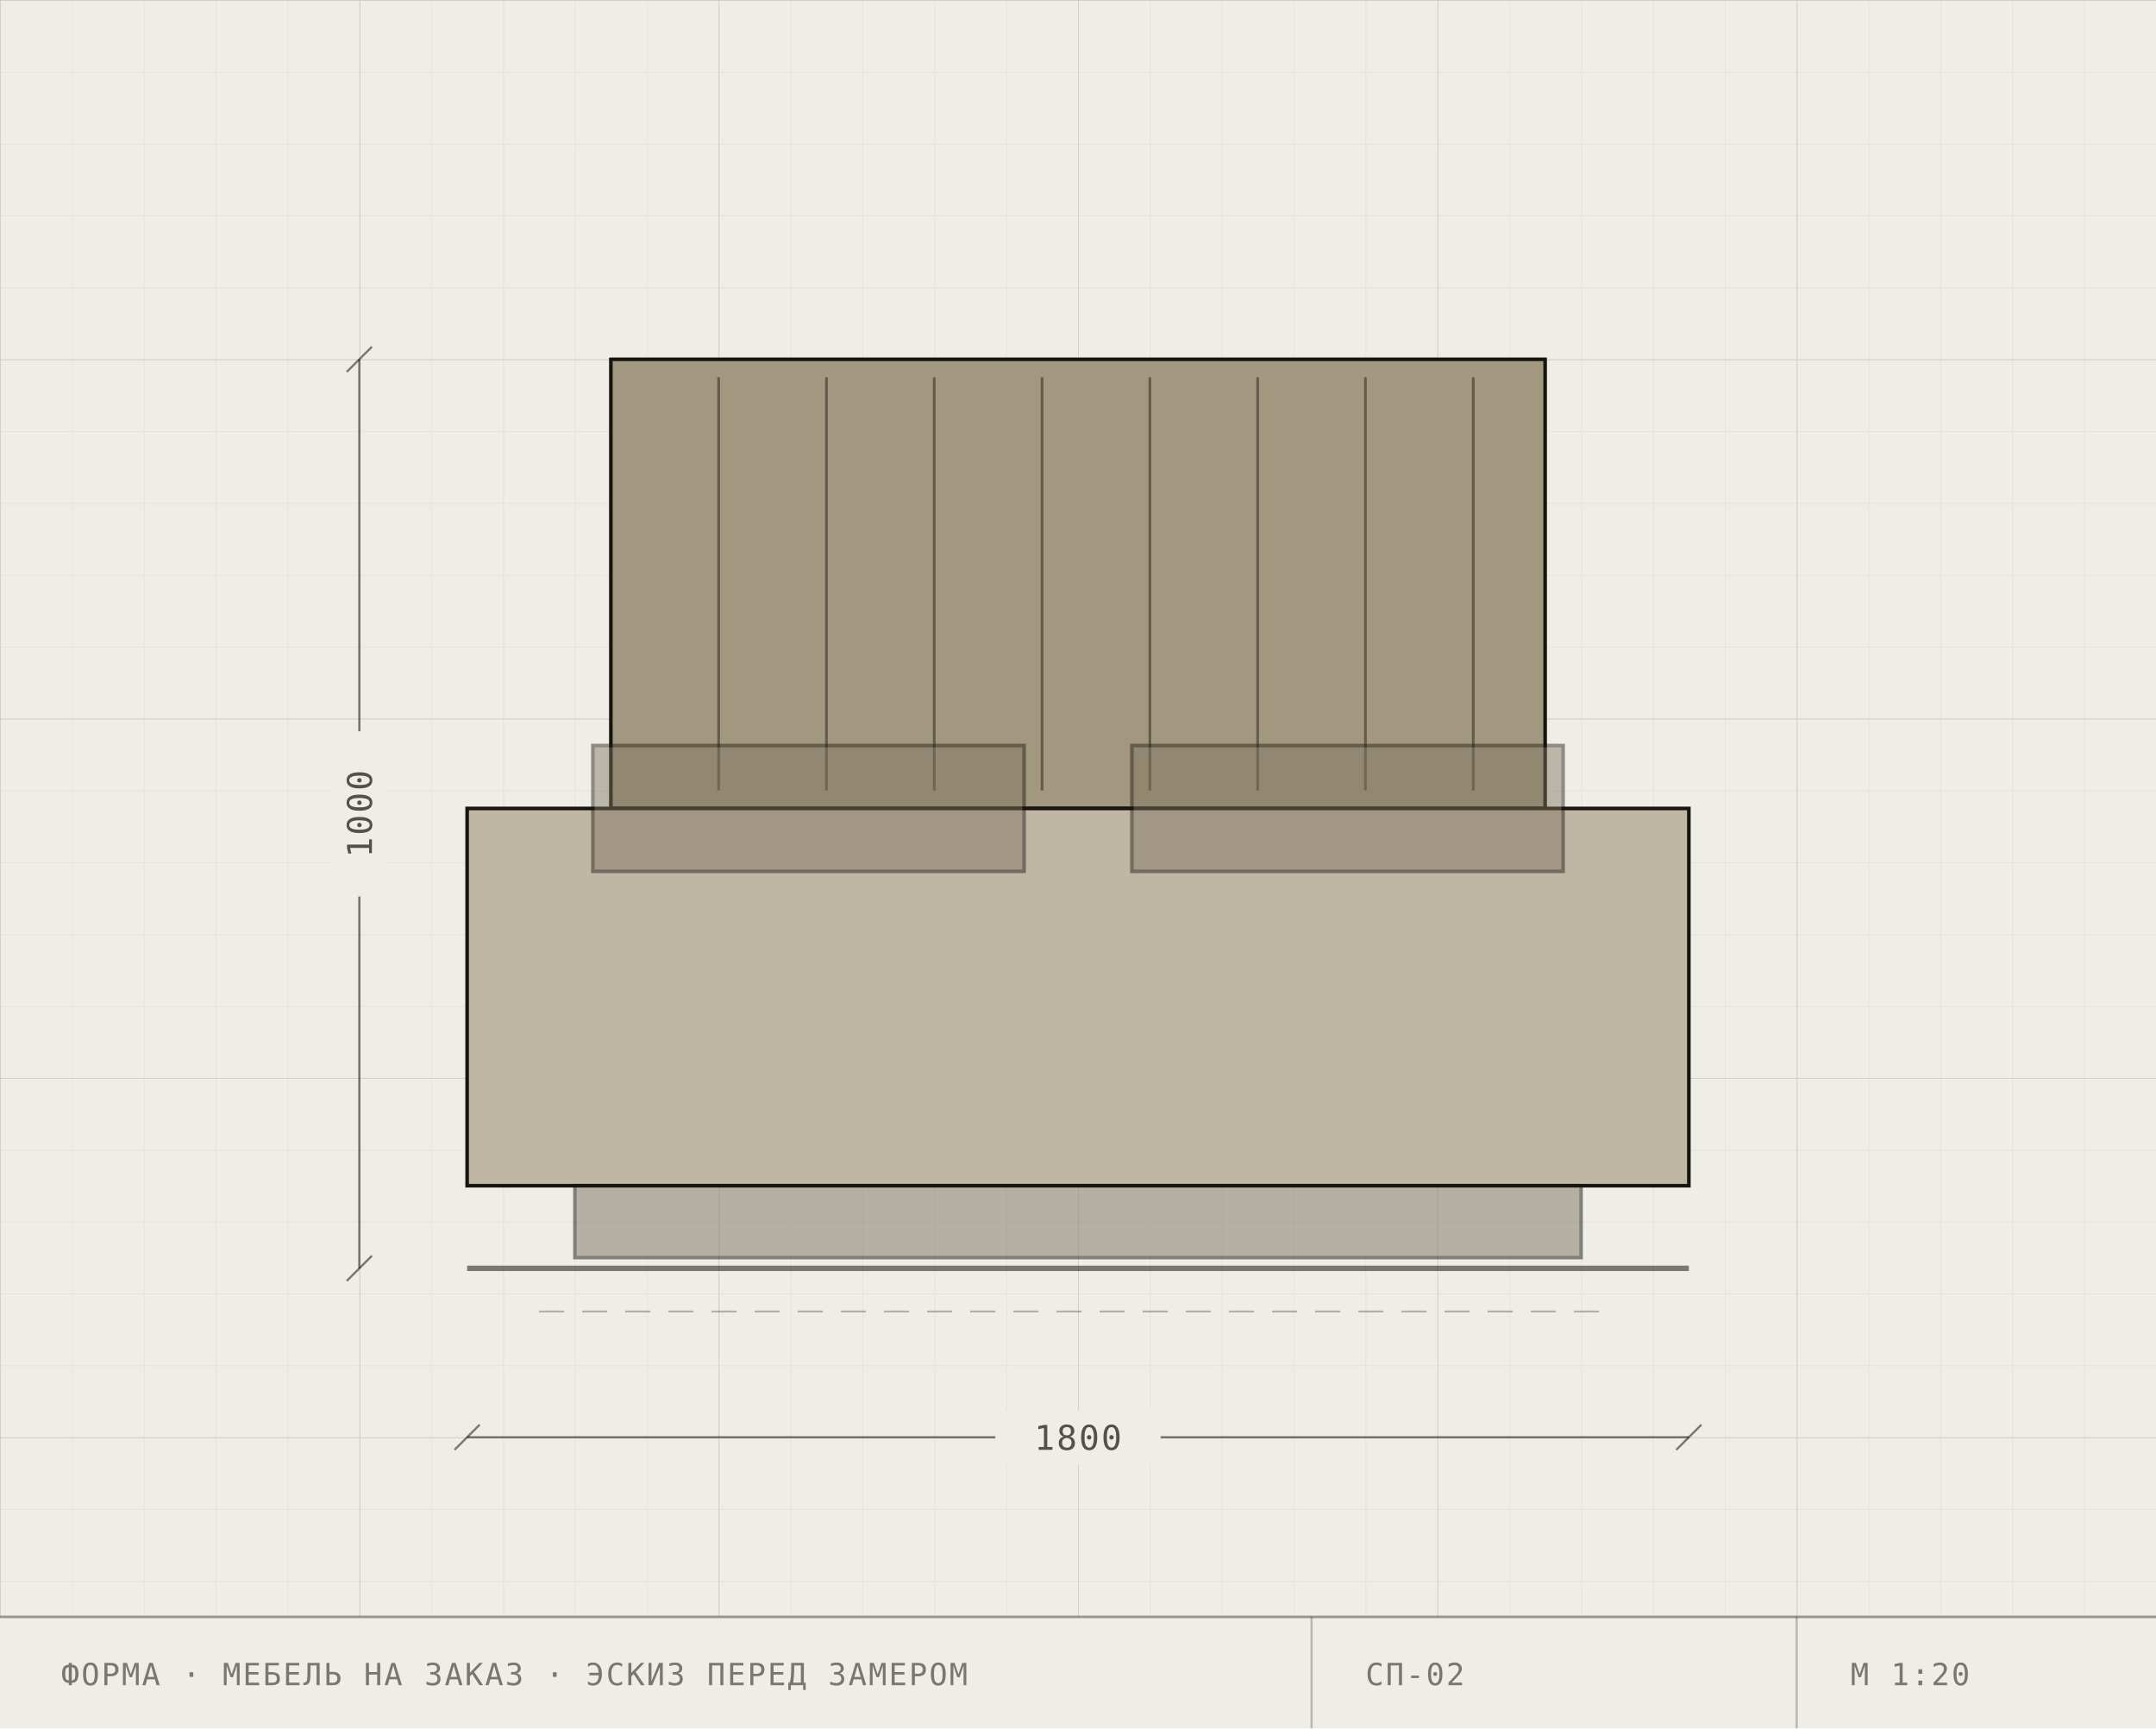
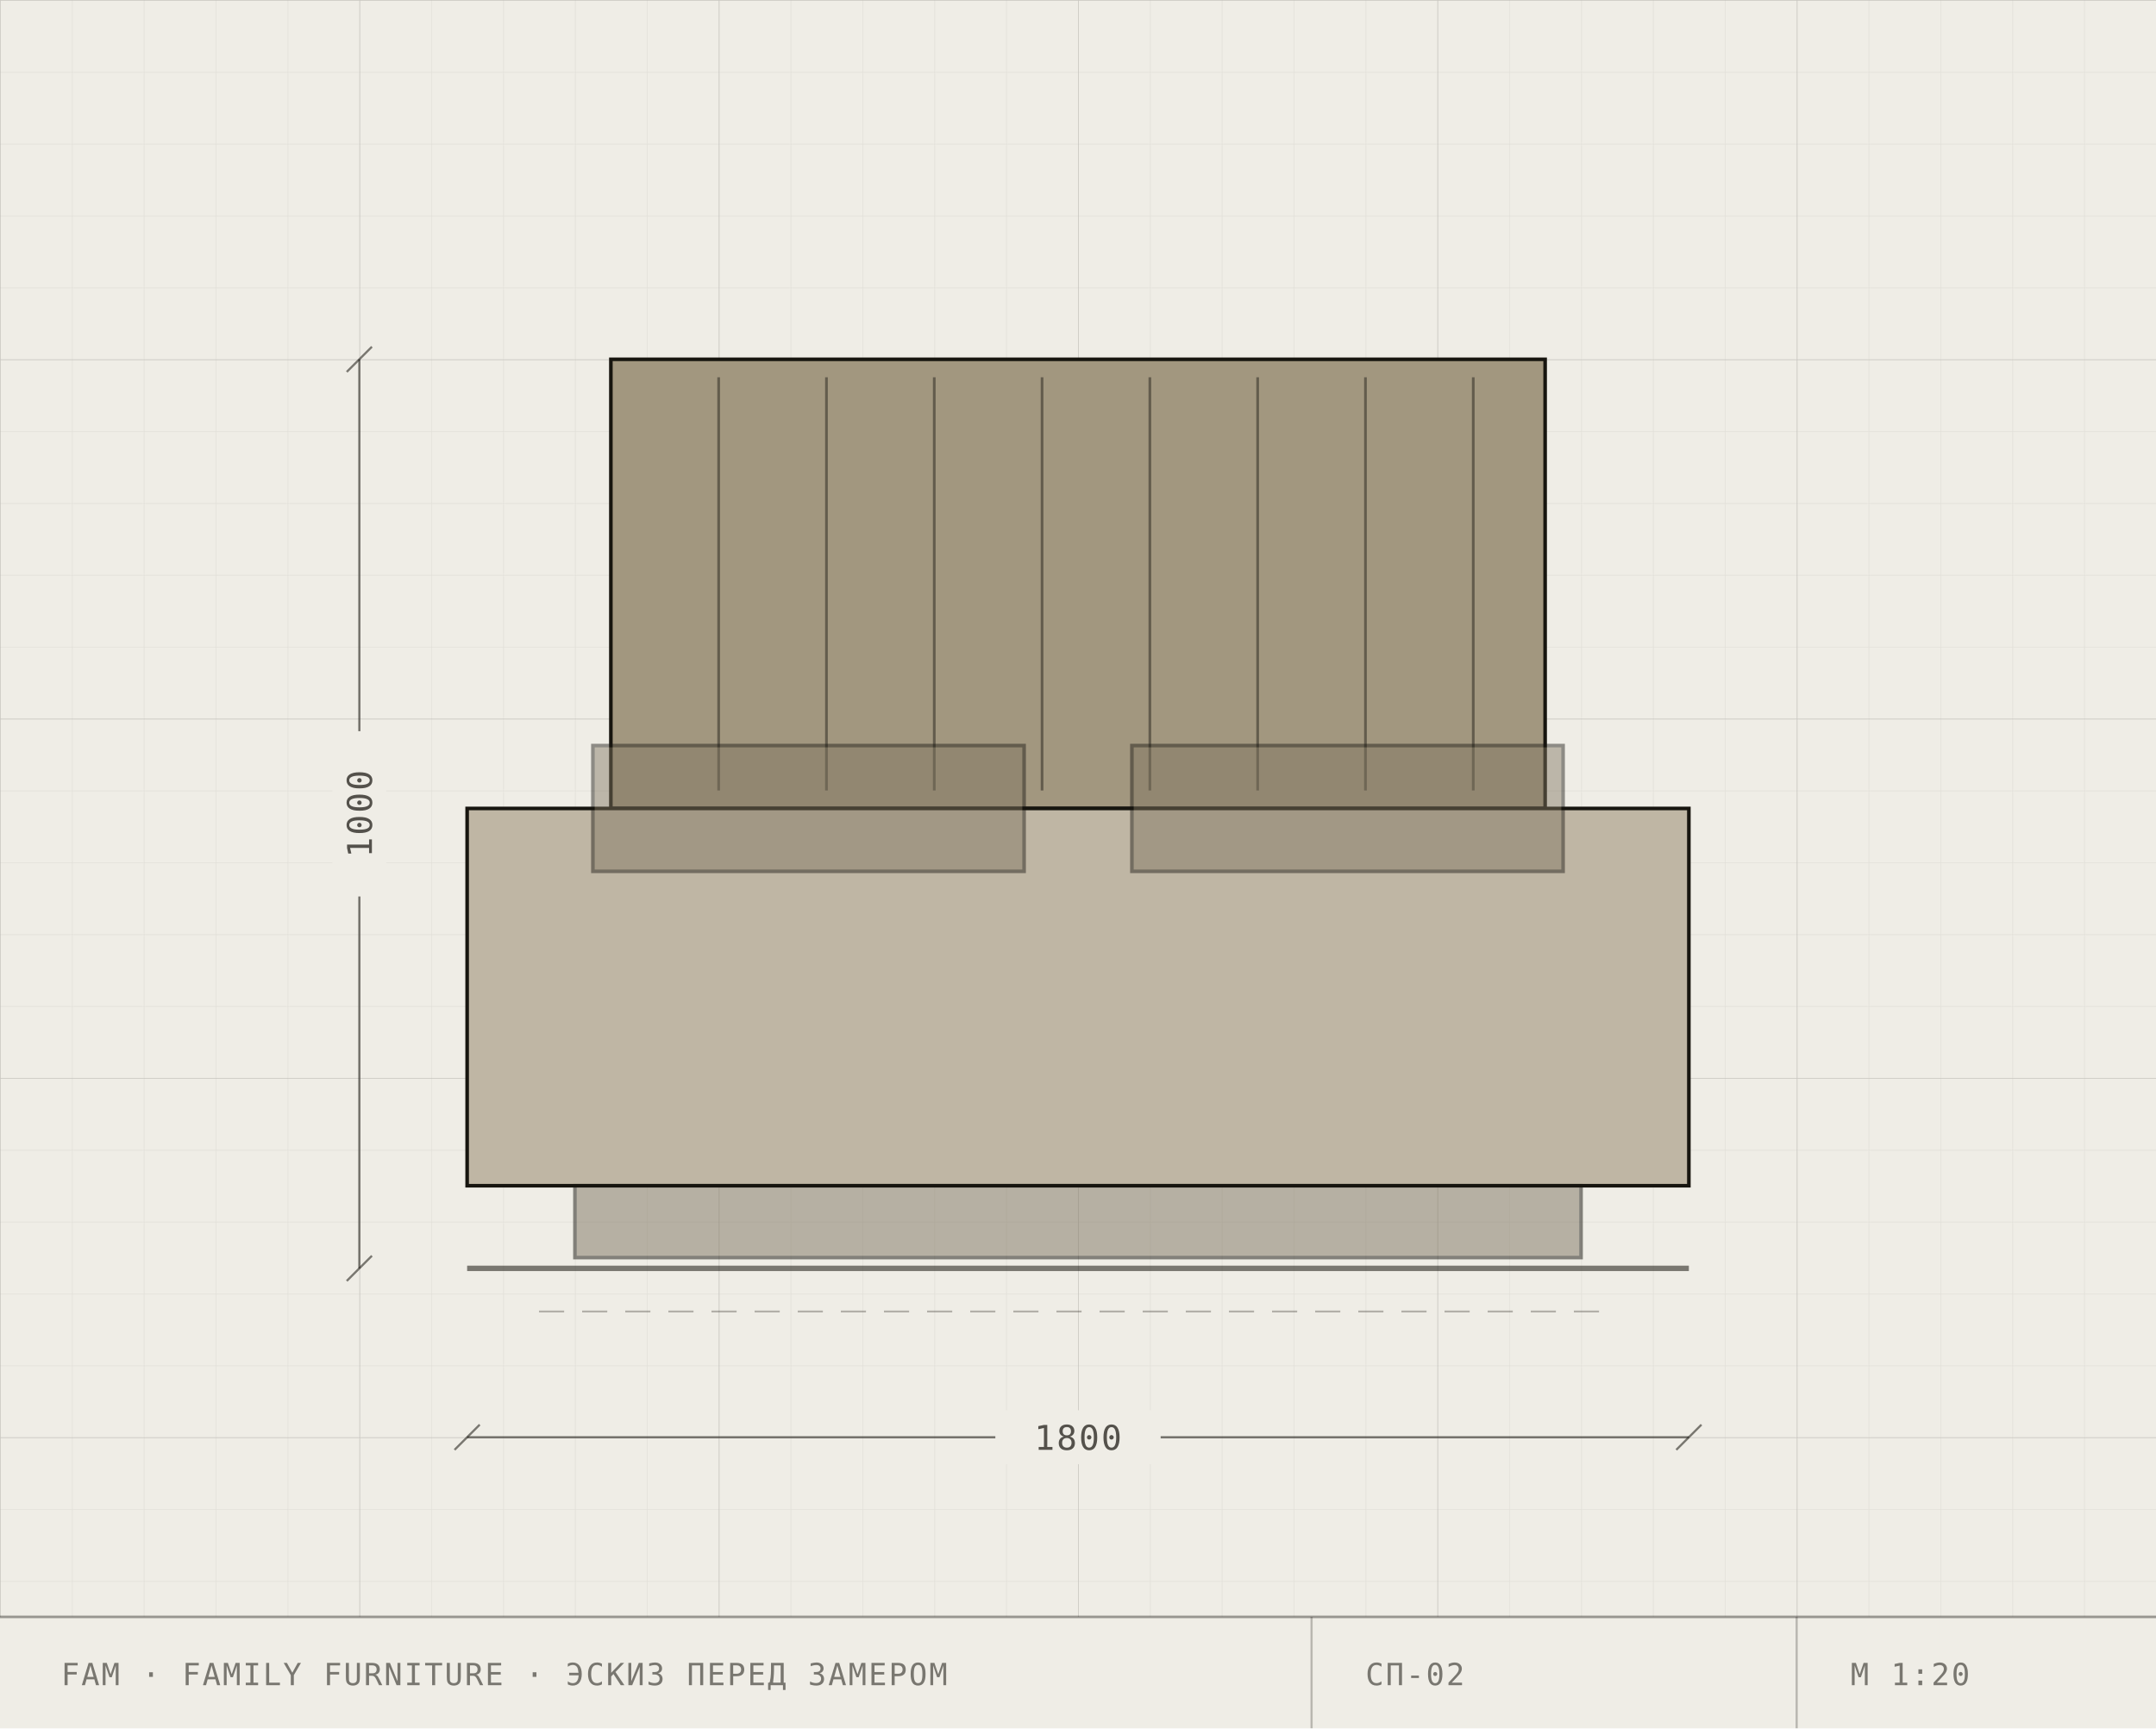
<svg xmlns="http://www.w3.org/2000/svg" viewBox="0 0 1200 962" width="1200" height="962" role="img">
  <defs>
    <pattern id="mm" width="40" height="40" patternUnits="userSpaceOnUse">
      <path d="M40 0H0V40" fill="none" stroke="#17150F" stroke-width="0.6" opacity="0.07" />
    </pattern>
    <pattern id="mm5" width="200" height="200" patternUnits="userSpaceOnUse">
      <path d="M200 0H0V200" fill="none" stroke="#17150F" stroke-width="0.9" opacity="0.11" />
    </pattern>
  </defs>
  <rect width="1200" height="962" fill="#EFEDE6" />
  <rect width="1200" height="900" fill="url(#mm)" />
  <rect width="1200" height="900" fill="url(#mm5)" />
  <rect x="340" y="200" width="520" height="250" fill="#A2977F" stroke="#17150F" stroke-width="2" />
  <line x1="400" y1="210" x2="400" y2="440" stroke="#17150F" stroke-width="1.5" opacity="0.45" />
  <line x1="460" y1="210" x2="460" y2="440" stroke="#17150F" stroke-width="1.5" opacity="0.45" />
  <line x1="520" y1="210" x2="520" y2="440" stroke="#17150F" stroke-width="1.5" opacity="0.45" />
  <line x1="580" y1="210" x2="580" y2="440" stroke="#17150F" stroke-width="1.5" opacity="0.45" />
  <line x1="640" y1="210" x2="640" y2="440" stroke="#17150F" stroke-width="1.5" opacity="0.45" />
  <line x1="700" y1="210" x2="700" y2="440" stroke="#17150F" stroke-width="1.5" opacity="0.45" />
  <line x1="760" y1="210" x2="760" y2="440" stroke="#17150F" stroke-width="1.5" opacity="0.45" />
  <line x1="820" y1="210" x2="820" y2="440" stroke="#17150F" stroke-width="1.5" opacity="0.45" />
  <rect x="260" y="450" width="680" height="210" fill="#BFB6A4" stroke="#17150F" stroke-width="2" />
  <rect x="320" y="660" width="560" height="40" fill="#7E7460" stroke="#17150F" stroke-width="2" opacity="0.5" />
  <line x1="260" y1="706" x2="940" y2="706" stroke="#17150F" stroke-width="3" opacity="0.55" />
  <line x1="300" y1="730" x2="900" y2="730" stroke="#17150F" stroke-width="1" stroke-dasharray="14 10" opacity="0.3" />
  <rect x="330" y="415" width="240" height="70" fill="#7E7460" stroke="#17150F" stroke-width="2" opacity="0.45" />
  <rect x="630" y="415" width="240" height="70" fill="#7E7460" stroke="#17150F" stroke-width="2" opacity="0.45" />
  <line x1="260" y1="800" x2="940" y2="800" stroke="#17150F" stroke-width="1.2" opacity="0.55" />
  <line x1="253" y1="807" x2="267" y2="793" stroke="#17150F" stroke-width="1.2" opacity="0.55" />
  <line x1="933" y1="807" x2="947" y2="793" stroke="#17150F" stroke-width="1.2" opacity="0.55" />
  <rect x="554" y="785" width="92" height="30" fill="#EFEDE6" />
  <text x="600" y="807" font-family="'JetBrains Mono','IBM Plex Mono',ui-monospace,SFMono-Regular,Menlo,Consolas,monospace" font-size="19" fill="#17150F" opacity="0.72" letter-spacing="1" text-anchor="middle">1800</text>
  <line x1="200" y1="200" x2="200" y2="706" stroke="#17150F" stroke-width="1.2" opacity="0.55" />
  <line x1="193" y1="207" x2="207" y2="193" stroke="#17150F" stroke-width="1.2" opacity="0.55" />
  <line x1="193" y1="713" x2="207" y2="699" stroke="#17150F" stroke-width="1.2" opacity="0.55" />
  <g transform="translate(200 453) rotate(-90)">
    <rect x="-46" y="-15" width="92" height="30" fill="#EFEDE6" />
    <text x="0" y="7" font-family="'JetBrains Mono','IBM Plex Mono',ui-monospace,SFMono-Regular,Menlo,Consolas,monospace" font-size="19" fill="#17150F" opacity="0.72" letter-spacing="1" text-anchor="middle">1000</text>
  </g>
  <rect x="0" y="900" width="1200" height="62" fill="#EFEDE6" />
  <line x1="0" y1="900" x2="1200" y2="900" stroke="#17150F" stroke-width="1.4" opacity="0.4" />
  <line x1="730" y1="900" x2="730" y2="962" stroke="#17150F" stroke-width="1.2" opacity="0.25" />
  <line x1="1000" y1="900" x2="1000" y2="962" stroke="#17150F" stroke-width="1.2" opacity="0.25" />
-   <text x="34" y="938" font-family="'JetBrains Mono','IBM Plex Mono',ui-monospace,SFMono-Regular,Menlo,Consolas,monospace" font-size="17" fill="#17150F" opacity="0.55" letter-spacing="1">ФОРМА · МЕБЕЛЬ НА ЗАКАЗ · ЭСКИЗ ПЕРЕД ЗАМЕРОМ</text>
+   <text x="34" y="938" font-family="'JetBrains Mono','IBM Plex Mono',ui-monospace,SFMono-Regular,Menlo,Consolas,monospace" font-size="17" fill="#17150F" opacity="0.55" letter-spacing="1">FAM · FAMILY FURNITURE · ЭСКИЗ ПЕРЕД ЗАМЕРОМ</text>
  <text x="760" y="938" font-family="'JetBrains Mono','IBM Plex Mono',ui-monospace,SFMono-Regular,Menlo,Consolas,monospace" font-size="17" fill="#17150F" opacity="0.55" letter-spacing="1">СП-02</text>
  <text x="1030" y="938" font-family="'JetBrains Mono','IBM Plex Mono',ui-monospace,SFMono-Regular,Menlo,Consolas,monospace" font-size="17" fill="#17150F" opacity="0.55" letter-spacing="1">М 1:20</text>
</svg>
